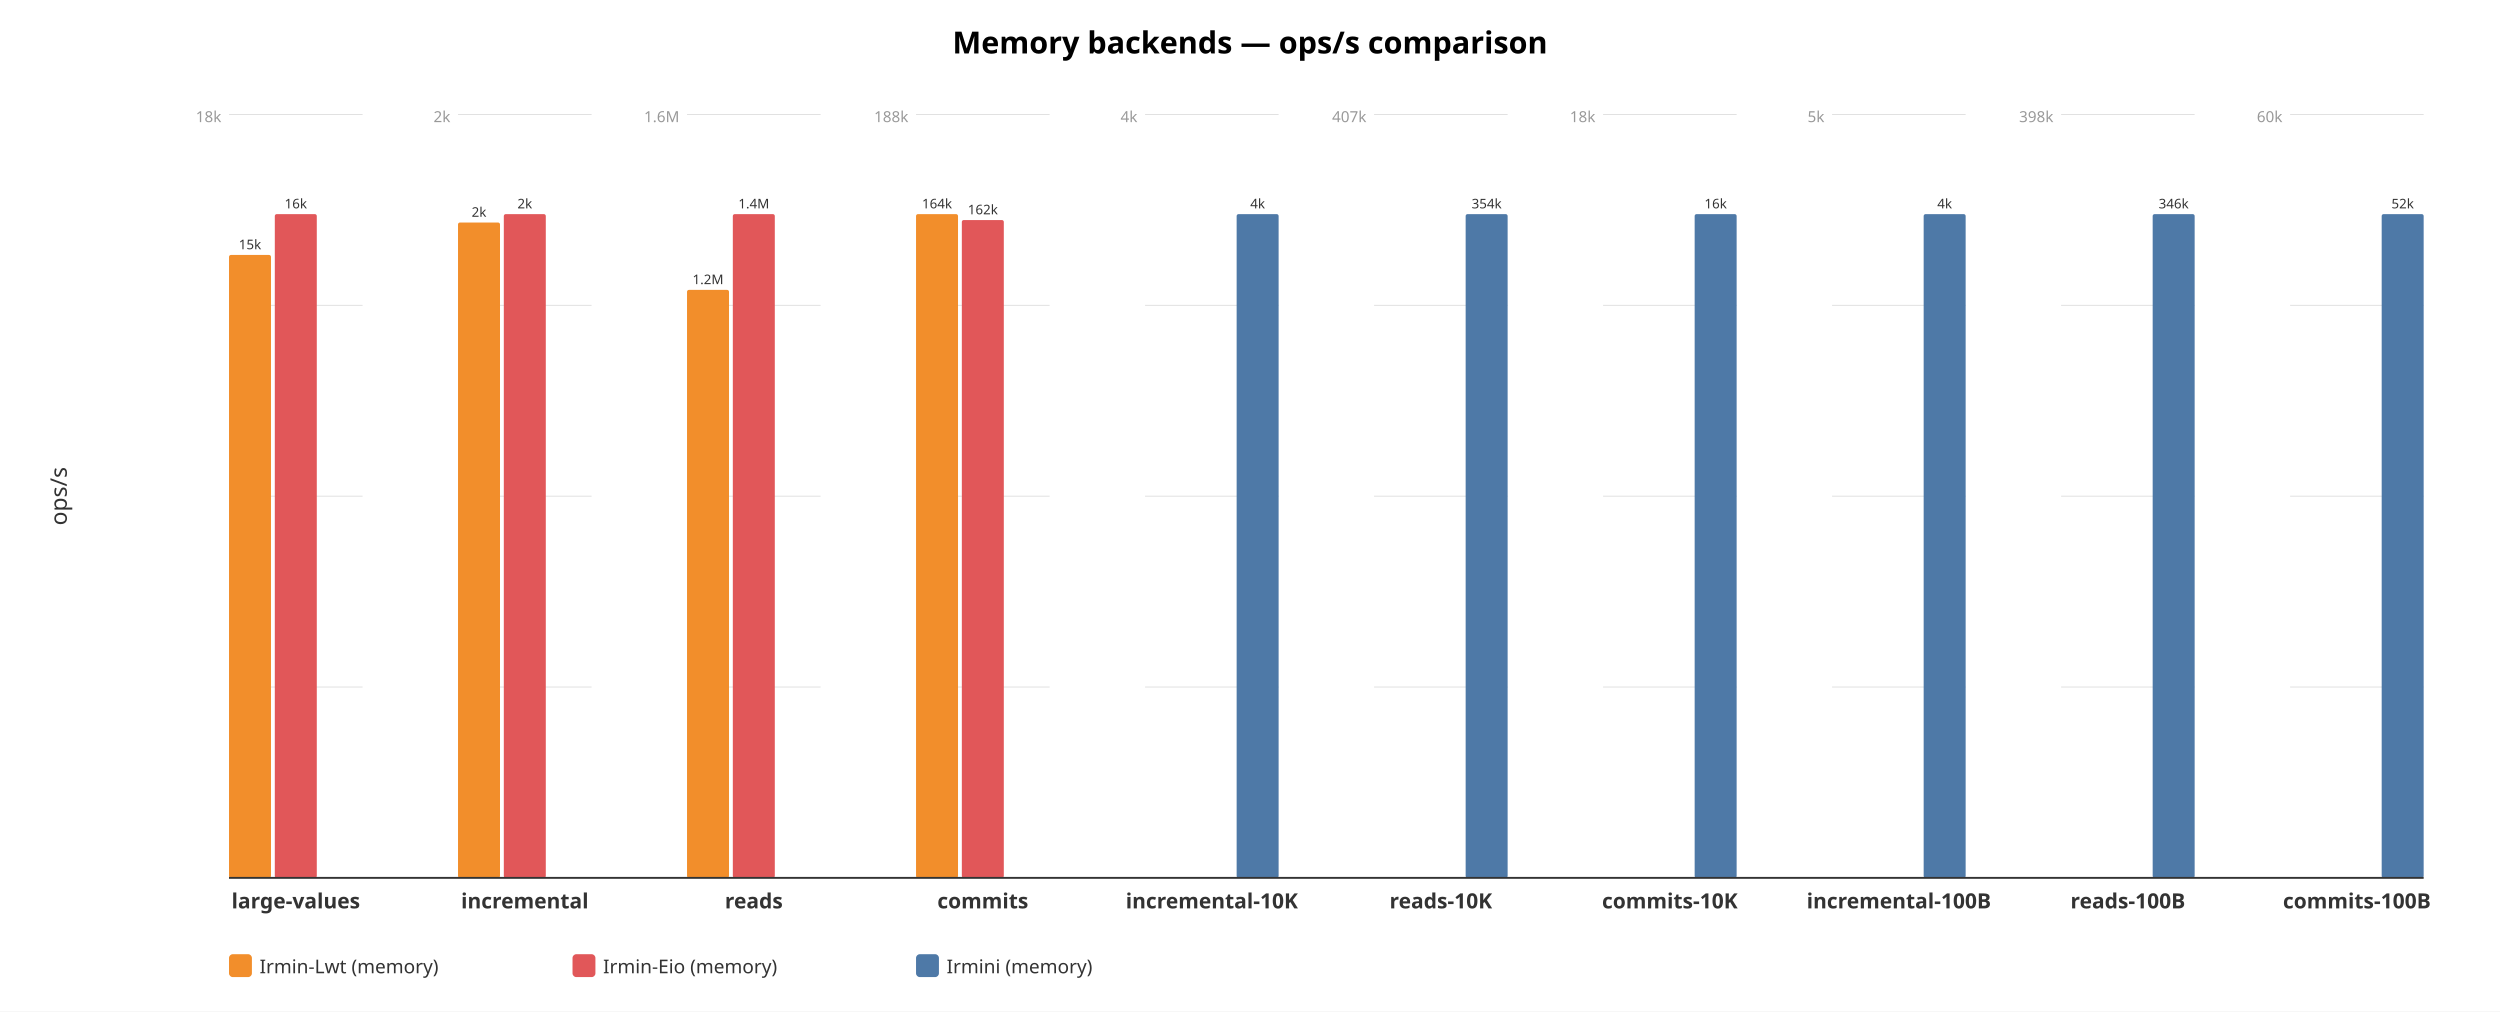
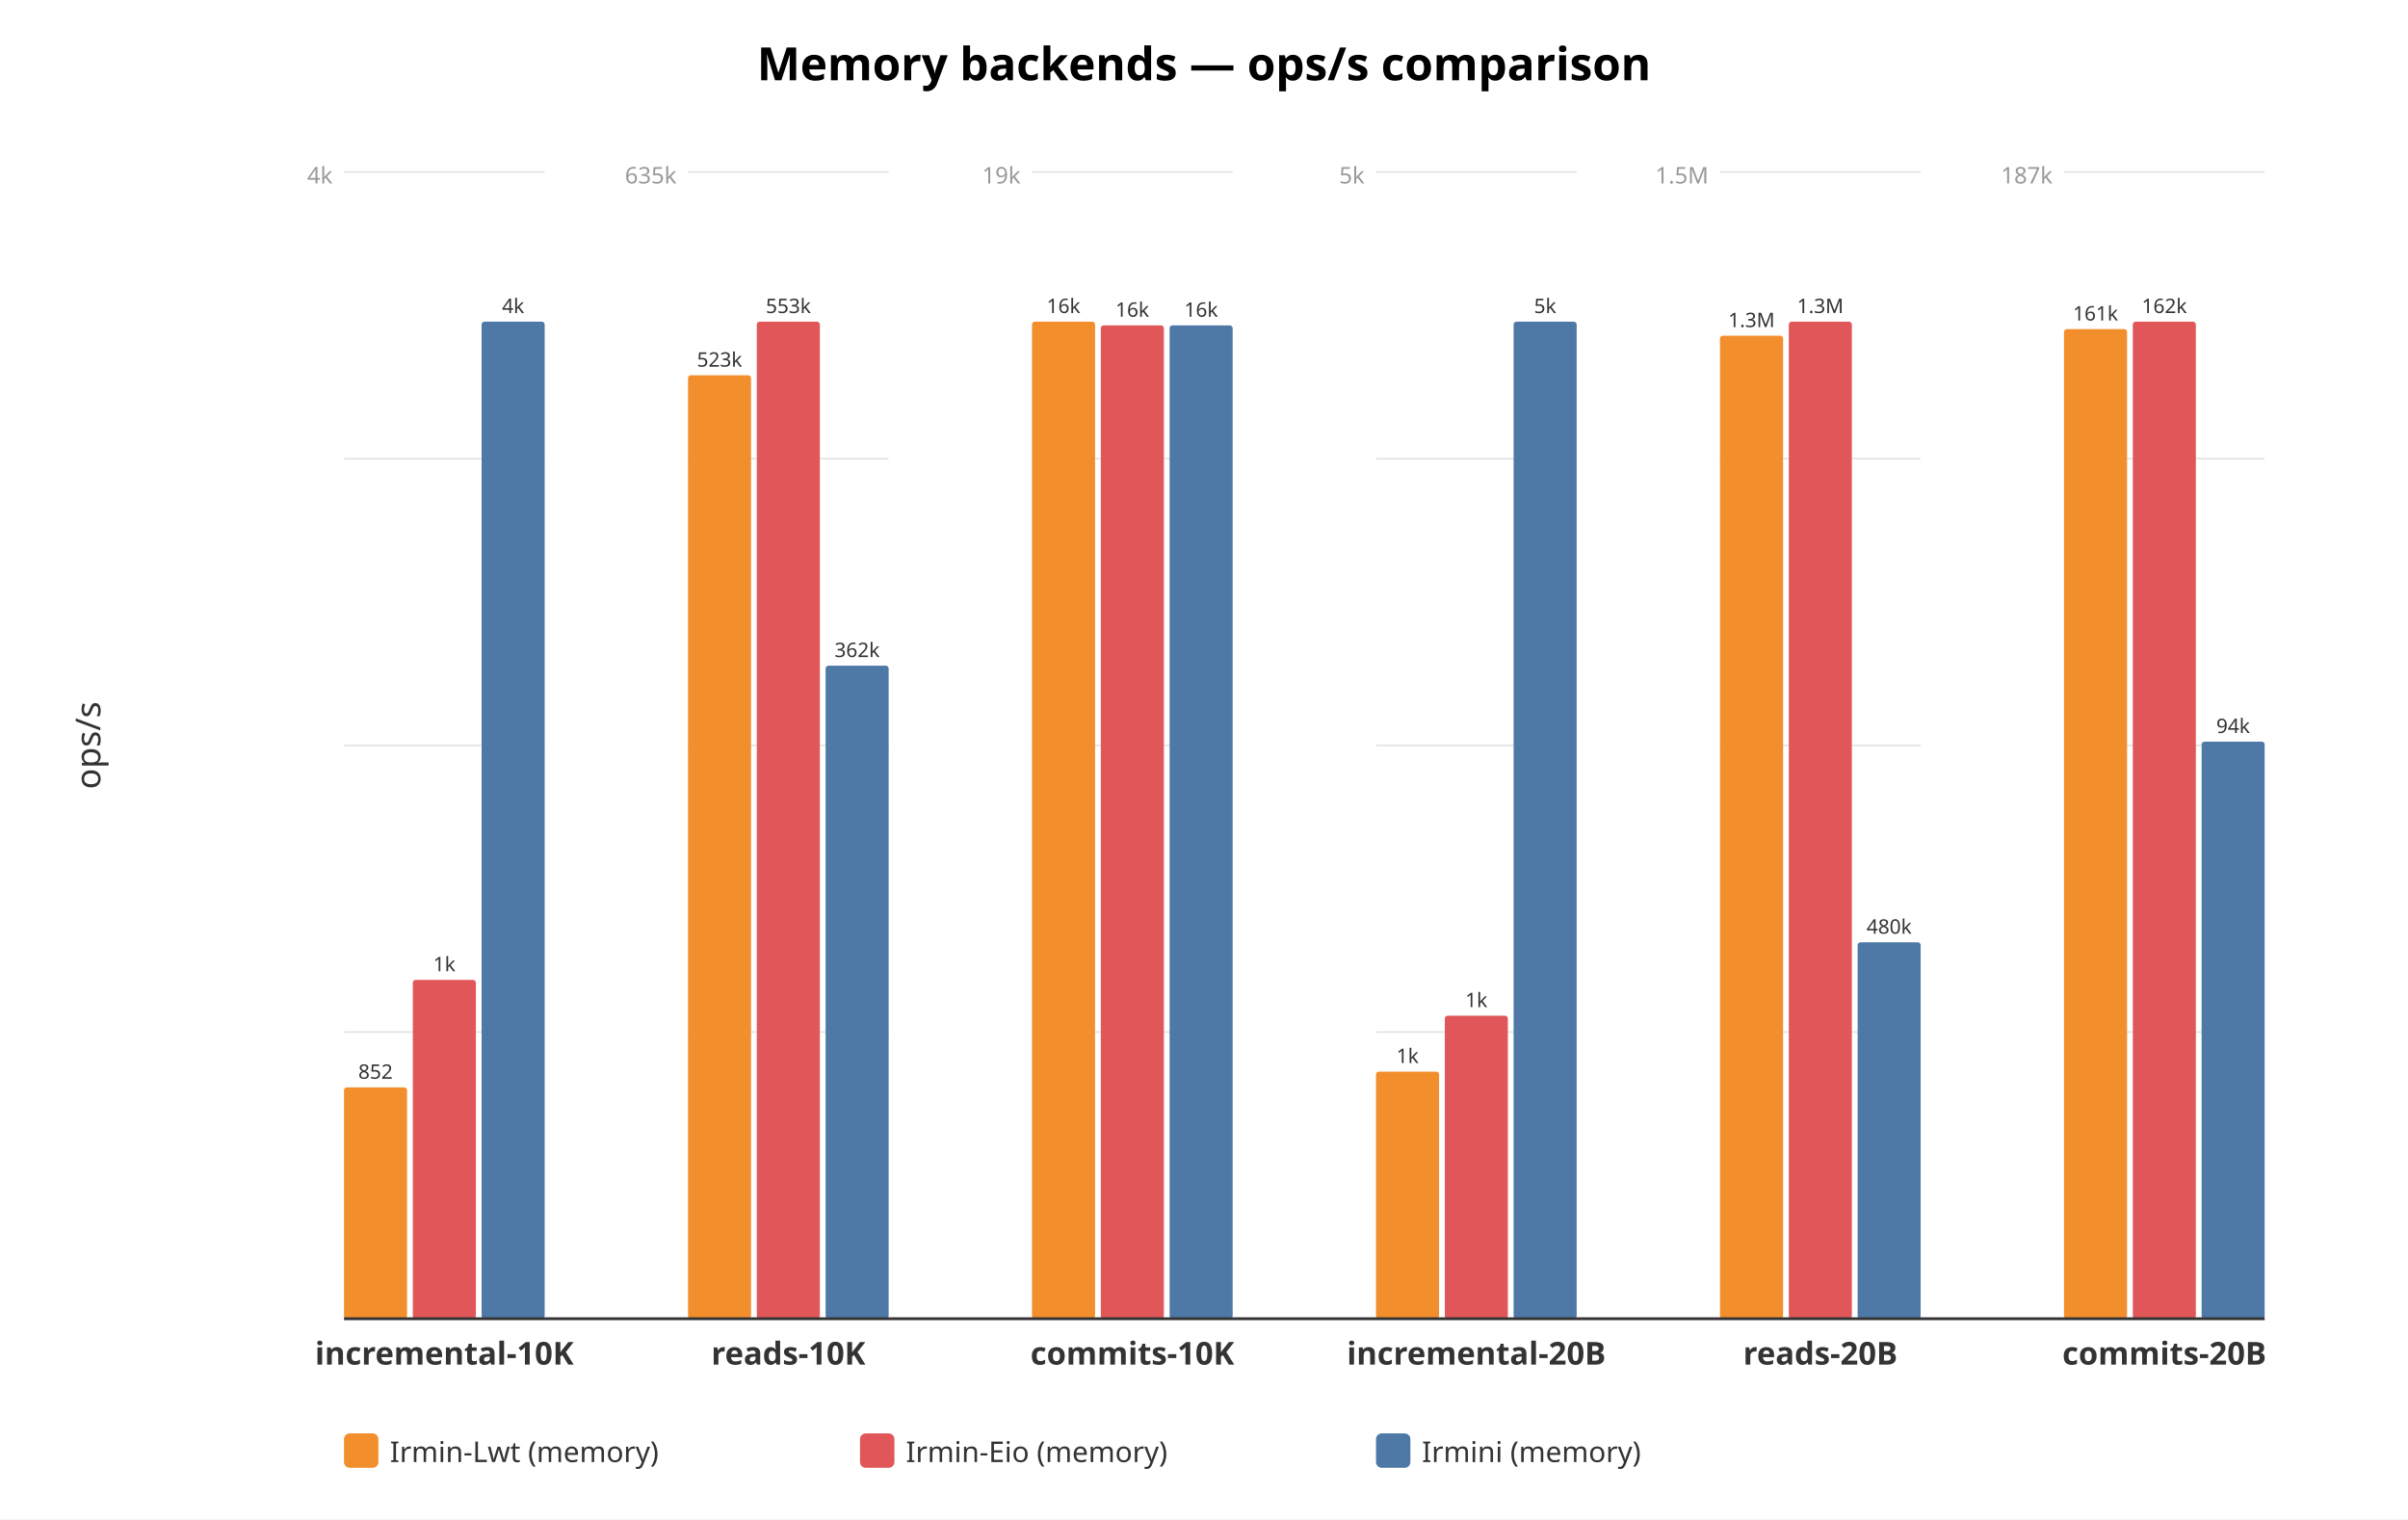
- <svg xmlns="http://www.w3.org/2000/svg" width="1310" height="530" font-family="system-ui, sans-serif" font-size="11">
-   <rect width="1310" height="530" fill="white" />
-   <text x="655.0" y="28" text-anchor="middle" font-size="16" font-weight="bold">Memory backends — ops/s comparison</text>
+ <svg xmlns="http://www.w3.org/2000/svg" width="840" height="530" font-family="system-ui, sans-serif" font-size="11">
+   <rect width="840" height="530" fill="white" />
+   <text x="420.0" y="28" text-anchor="middle" font-size="16" font-weight="bold">Memory backends — ops/s comparison</text>
  <g transform="translate(120,60)">
    <text x="-85" y="200.0" text-anchor="middle" font-size="12" fill="#333" transform="rotate(-90,-85,200.0)">ops/s</text>
    <line x1="0" y1="300.0" x2="70" y2="300.0" stroke="#e0e0e0" stroke-width="0.5" />
    <line x1="0" y1="200.0" x2="70" y2="200.0" stroke="#e0e0e0" stroke-width="0.5" />
    <line x1="0" y1="100.0" x2="70" y2="100.0" stroke="#e0e0e0" stroke-width="0.5" />
    <line x1="0" y1="0.0" x2="70" y2="0.0" stroke="#e0e0e0" stroke-width="0.5" />
-     <text x="-4.0" y="4.0" text-anchor="end" font-size="8" fill="#999">18k</text>
-     <rect x="0.0" y="73.6" width="22" height="326.4" fill="#f28e2b" rx="1" />
-     <text x="11.0" y="70.6" text-anchor="middle" font-size="7" fill="#333">15k</text>
-     <rect x="24.0" y="52.2" width="22" height="347.8" fill="#e15759" rx="1" />
-     <text x="35.0" y="49.2" text-anchor="middle" font-size="7" fill="#333">16k</text>
-     <text x="35.0" y="416" text-anchor="middle" font-size="11" font-weight="bold" fill="#333">large-values</text>
+     <text x="-4.0" y="4.0" text-anchor="end" font-size="8" fill="#999">4k</text>
+     <rect x="0.0" y="319.3" width="22" height="80.7" fill="#f28e2b" rx="1" />
+     <text x="11.0" y="316.3" text-anchor="middle" font-size="7" fill="#333">852</text>
+     <rect x="24.0" y="281.8" width="22" height="118.2" fill="#e15759" rx="1" />
+     <text x="35.0" y="278.8" text-anchor="middle" font-size="7" fill="#333">1k</text>
+     <rect x="48.0" y="52.2" width="22" height="347.8" fill="#4e79a7" rx="1" />
+     <text x="59.0" y="49.2" text-anchor="middle" font-size="7" fill="#333">4k</text>
+     <text x="35.0" y="416" text-anchor="middle" font-size="11" font-weight="bold" fill="#333">incremental-10K</text>
    <line x1="120" y1="300.0" x2="190" y2="300.0" stroke="#e0e0e0" stroke-width="0.5" />
    <line x1="120" y1="200.0" x2="190" y2="200.0" stroke="#e0e0e0" stroke-width="0.5" />
    <line x1="120" y1="100.0" x2="190" y2="100.0" stroke="#e0e0e0" stroke-width="0.5" />
    <line x1="120" y1="0.0" x2="190" y2="0.0" stroke="#e0e0e0" stroke-width="0.5" />
-     <text x="116.0" y="4.0" text-anchor="end" font-size="8" fill="#999">2k</text>
-     <rect x="120.0" y="56.6" width="22" height="343.4" fill="#f28e2b" rx="1" />
-     <text x="131.0" y="53.6" text-anchor="middle" font-size="7" fill="#333">2k</text>
+     <text x="116.0" y="4.0" text-anchor="end" font-size="8" fill="#999">635k</text>
+     <rect x="120.0" y="70.9" width="22" height="329.1" fill="#f28e2b" rx="1" />
+     <text x="131.0" y="67.9" text-anchor="middle" font-size="7" fill="#333">523k</text>
    <rect x="144.0" y="52.2" width="22" height="347.8" fill="#e15759" rx="1" />
-     <text x="155.0" y="49.2" text-anchor="middle" font-size="7" fill="#333">2k</text>
-     <text x="155.0" y="416" text-anchor="middle" font-size="11" font-weight="bold" fill="#333">incremental</text>
+     <text x="155.0" y="49.2" text-anchor="middle" font-size="7" fill="#333">553k</text>
+     <rect x="168.0" y="172.2" width="22" height="227.8" fill="#4e79a7" rx="1" />
+     <text x="179.0" y="169.2" text-anchor="middle" font-size="7" fill="#333">362k</text>
+     <text x="155.0" y="416" text-anchor="middle" font-size="11" font-weight="bold" fill="#333">reads-10K</text>
    <line x1="240" y1="300.0" x2="310" y2="300.0" stroke="#e0e0e0" stroke-width="0.5" />
    <line x1="240" y1="200.0" x2="310" y2="200.0" stroke="#e0e0e0" stroke-width="0.5" />
    <line x1="240" y1="100.0" x2="310" y2="100.0" stroke="#e0e0e0" stroke-width="0.5" />
    <line x1="240" y1="0.0" x2="310" y2="0.0" stroke="#e0e0e0" stroke-width="0.5" />
-     <text x="236.0" y="4.0" text-anchor="end" font-size="8" fill="#999">1.6M</text>
-     <rect x="240.0" y="91.9" width="22" height="308.1" fill="#f28e2b" rx="1" />
-     <text x="251.0" y="88.9" text-anchor="middle" font-size="7" fill="#333">1.2M</text>
-     <rect x="264.0" y="52.2" width="22" height="347.8" fill="#e15759" rx="1" />
-     <text x="275.0" y="49.2" text-anchor="middle" font-size="7" fill="#333">1.4M</text>
-     <text x="275.0" y="416" text-anchor="middle" font-size="11" font-weight="bold" fill="#333">reads</text>
+     <text x="236.0" y="4.0" text-anchor="end" font-size="8" fill="#999">19k</text>
+     <rect x="240.0" y="52.2" width="22" height="347.8" fill="#f28e2b" rx="1" />
+     <text x="251.0" y="49.2" text-anchor="middle" font-size="7" fill="#333">16k</text>
+     <rect x="264.0" y="53.5" width="22" height="346.5" fill="#e15759" rx="1" />
+     <text x="275.0" y="50.5" text-anchor="middle" font-size="7" fill="#333">16k</text>
+     <rect x="288.0" y="53.5" width="22" height="346.5" fill="#4e79a7" rx="1" />
+     <text x="299.0" y="50.5" text-anchor="middle" font-size="7" fill="#333">16k</text>
+     <text x="275.0" y="416" text-anchor="middle" font-size="11" font-weight="bold" fill="#333">commits-10K</text>
    <line x1="360" y1="300.0" x2="430" y2="300.0" stroke="#e0e0e0" stroke-width="0.5" />
    <line x1="360" y1="200.0" x2="430" y2="200.0" stroke="#e0e0e0" stroke-width="0.5" />
    <line x1="360" y1="100.0" x2="430" y2="100.0" stroke="#e0e0e0" stroke-width="0.5" />
    <line x1="360" y1="0.0" x2="430" y2="0.0" stroke="#e0e0e0" stroke-width="0.5" />
-     <text x="356.0" y="4.0" text-anchor="end" font-size="8" fill="#999">188k</text>
-     <rect x="360.0" y="52.2" width="22" height="347.8" fill="#f28e2b" rx="1" />
-     <text x="371.0" y="49.2" text-anchor="middle" font-size="7" fill="#333">164k</text>
-     <rect x="384.0" y="55.3" width="22" height="344.7" fill="#e15759" rx="1" />
-     <text x="395.0" y="52.3" text-anchor="middle" font-size="7" fill="#333">162k</text>
-     <text x="395.0" y="416" text-anchor="middle" font-size="11" font-weight="bold" fill="#333">commits</text>
+     <text x="356.0" y="4.0" text-anchor="end" font-size="8" fill="#999">5k</text>
+     <rect x="360.0" y="313.8" width="22" height="86.2" fill="#f28e2b" rx="1" />
+     <text x="371.0" y="310.8" text-anchor="middle" font-size="7" fill="#333">1k</text>
+     <rect x="384.0" y="294.3" width="22" height="105.7" fill="#e15759" rx="1" />
+     <text x="395.0" y="291.3" text-anchor="middle" font-size="7" fill="#333">1k</text>
+     <rect x="408.0" y="52.2" width="22" height="347.8" fill="#4e79a7" rx="1" />
+     <text x="419.0" y="49.2" text-anchor="middle" font-size="7" fill="#333">5k</text>
+     <text x="395.0" y="416" text-anchor="middle" font-size="11" font-weight="bold" fill="#333">incremental-20B</text>
    <line x1="480" y1="300.0" x2="550" y2="300.0" stroke="#e0e0e0" stroke-width="0.5" />
    <line x1="480" y1="200.0" x2="550" y2="200.0" stroke="#e0e0e0" stroke-width="0.5" />
    <line x1="480" y1="100.0" x2="550" y2="100.0" stroke="#e0e0e0" stroke-width="0.5" />
    <line x1="480" y1="0.0" x2="550" y2="0.0" stroke="#e0e0e0" stroke-width="0.5" />
-     <text x="476.0" y="4.0" text-anchor="end" font-size="8" fill="#999">4k</text>
-     <rect x="528.0" y="52.2" width="22" height="347.8" fill="#4e79a7" rx="1" />
-     <text x="539.0" y="49.2" text-anchor="middle" font-size="7" fill="#333">4k</text>
-     <text x="515.0" y="416" text-anchor="middle" font-size="11" font-weight="bold" fill="#333">incremental-10K</text>
+     <text x="476.0" y="4.0" text-anchor="end" font-size="8" fill="#999">1.5M</text>
+     <rect x="480.0" y="57.1" width="22" height="342.9" fill="#f28e2b" rx="1" />
+     <text x="491.0" y="54.1" text-anchor="middle" font-size="7" fill="#333">1.3M</text>
+     <rect x="504.0" y="52.2" width="22" height="347.8" fill="#e15759" rx="1" />
+     <text x="515.0" y="49.2" text-anchor="middle" font-size="7" fill="#333">1.3M</text>
+     <rect x="528.0" y="268.7" width="22" height="131.3" fill="#4e79a7" rx="1" />
+     <text x="539.0" y="265.7" text-anchor="middle" font-size="7" fill="#333">480k</text>
+     <text x="515.0" y="416" text-anchor="middle" font-size="11" font-weight="bold" fill="#333">reads-20B</text>
    <line x1="600" y1="300.0" x2="670" y2="300.0" stroke="#e0e0e0" stroke-width="0.5" />
    <line x1="600" y1="200.0" x2="670" y2="200.0" stroke="#e0e0e0" stroke-width="0.5" />
    <line x1="600" y1="100.0" x2="670" y2="100.0" stroke="#e0e0e0" stroke-width="0.5" />
    <line x1="600" y1="0.0" x2="670" y2="0.0" stroke="#e0e0e0" stroke-width="0.5" />
-     <text x="596.0" y="4.0" text-anchor="end" font-size="8" fill="#999">407k</text>
-     <rect x="648.0" y="52.2" width="22" height="347.8" fill="#4e79a7" rx="1" />
-     <text x="659.0" y="49.2" text-anchor="middle" font-size="7" fill="#333">354k</text>
-     <text x="635.0" y="416" text-anchor="middle" font-size="11" font-weight="bold" fill="#333">reads-10K</text>
-     <line x1="720" y1="300.0" x2="790" y2="300.0" stroke="#e0e0e0" stroke-width="0.5" />
-     <line x1="720" y1="200.0" x2="790" y2="200.0" stroke="#e0e0e0" stroke-width="0.5" />
-     <line x1="720" y1="100.0" x2="790" y2="100.0" stroke="#e0e0e0" stroke-width="0.5" />
-     <line x1="720" y1="0.0" x2="790" y2="0.0" stroke="#e0e0e0" stroke-width="0.5" />
-     <text x="716.0" y="4.0" text-anchor="end" font-size="8" fill="#999">18k</text>
-     <rect x="768.0" y="52.2" width="22" height="347.8" fill="#4e79a7" rx="1" />
-     <text x="779.0" y="49.2" text-anchor="middle" font-size="7" fill="#333">16k</text>
-     <text x="755.0" y="416" text-anchor="middle" font-size="11" font-weight="bold" fill="#333">commits-10K</text>
-     <line x1="840" y1="300.0" x2="910" y2="300.0" stroke="#e0e0e0" stroke-width="0.5" />
-     <line x1="840" y1="200.0" x2="910" y2="200.0" stroke="#e0e0e0" stroke-width="0.5" />
-     <line x1="840" y1="100.0" x2="910" y2="100.0" stroke="#e0e0e0" stroke-width="0.5" />
-     <line x1="840" y1="0.0" x2="910" y2="0.0" stroke="#e0e0e0" stroke-width="0.5" />
-     <text x="836.0" y="4.0" text-anchor="end" font-size="8" fill="#999">5k</text>
-     <rect x="888.0" y="52.2" width="22" height="347.8" fill="#4e79a7" rx="1" />
-     <text x="899.0" y="49.2" text-anchor="middle" font-size="7" fill="#333">4k</text>
-     <text x="875.0" y="416" text-anchor="middle" font-size="11" font-weight="bold" fill="#333">incremental-100B</text>
-     <line x1="960" y1="300.0" x2="1030" y2="300.0" stroke="#e0e0e0" stroke-width="0.5" />
-     <line x1="960" y1="200.0" x2="1030" y2="200.0" stroke="#e0e0e0" stroke-width="0.5" />
-     <line x1="960" y1="100.0" x2="1030" y2="100.0" stroke="#e0e0e0" stroke-width="0.5" />
-     <line x1="960" y1="0.0" x2="1030" y2="0.0" stroke="#e0e0e0" stroke-width="0.5" />
-     <text x="956.0" y="4.0" text-anchor="end" font-size="8" fill="#999">398k</text>
-     <rect x="1008.0" y="52.2" width="22" height="347.8" fill="#4e79a7" rx="1" />
-     <text x="1019.0" y="49.2" text-anchor="middle" font-size="7" fill="#333">346k</text>
-     <text x="995.0" y="416" text-anchor="middle" font-size="11" font-weight="bold" fill="#333">reads-100B</text>
-     <line x1="1080" y1="300.0" x2="1150" y2="300.0" stroke="#e0e0e0" stroke-width="0.5" />
-     <line x1="1080" y1="200.0" x2="1150" y2="200.0" stroke="#e0e0e0" stroke-width="0.5" />
-     <line x1="1080" y1="100.0" x2="1150" y2="100.0" stroke="#e0e0e0" stroke-width="0.5" />
-     <line x1="1080" y1="0.0" x2="1150" y2="0.0" stroke="#e0e0e0" stroke-width="0.5" />
-     <text x="1076.0" y="4.0" text-anchor="end" font-size="8" fill="#999">60k</text>
-     <rect x="1128.0" y="52.2" width="22" height="347.8" fill="#4e79a7" rx="1" />
-     <text x="1139.0" y="49.2" text-anchor="middle" font-size="7" fill="#333">52k</text>
-     <text x="1115.0" y="416" text-anchor="middle" font-size="11" font-weight="bold" fill="#333">commits-100B</text>
-     <line x1="0" y1="400" x2="1150" y2="400" stroke="#333" stroke-width="1" />
+     <text x="596.0" y="4.0" text-anchor="end" font-size="8" fill="#999">187k</text>
+     <rect x="600.0" y="54.8" width="22" height="345.2" fill="#f28e2b" rx="1" />
+     <text x="611.0" y="51.8" text-anchor="middle" font-size="7" fill="#333">161k</text>
+     <rect x="624.0" y="52.2" width="22" height="347.8" fill="#e15759" rx="1" />
+     <text x="635.0" y="49.2" text-anchor="middle" font-size="7" fill="#333">162k</text>
+     <rect x="648.0" y="198.7" width="22" height="201.3" fill="#4e79a7" rx="1" />
+     <text x="659.0" y="195.7" text-anchor="middle" font-size="7" fill="#333">94k</text>
+     <text x="635.0" y="416" text-anchor="middle" font-size="11" font-weight="bold" fill="#333">commits-20B</text>
+     <line x1="0" y1="400" x2="670" y2="400" stroke="#333" stroke-width="1" />
  </g>
  <g transform="translate(120,500)">
    <rect x="0" y="0" width="12" height="12" fill="#f28e2b" rx="2" />
    <text x="16" y="10" font-size="10" fill="#333">Irmin-Lwt (memory)</text>
    <rect x="180" y="0" width="12" height="12" fill="#e15759" rx="2" />
    <text x="196" y="10" font-size="10" fill="#333">Irmin-Eio (memory)</text>
    <rect x="360" y="0" width="12" height="12" fill="#4e79a7" rx="2" />
    <text x="376" y="10" font-size="10" fill="#333">Irmini (memory)</text>
  </g>
</svg>
